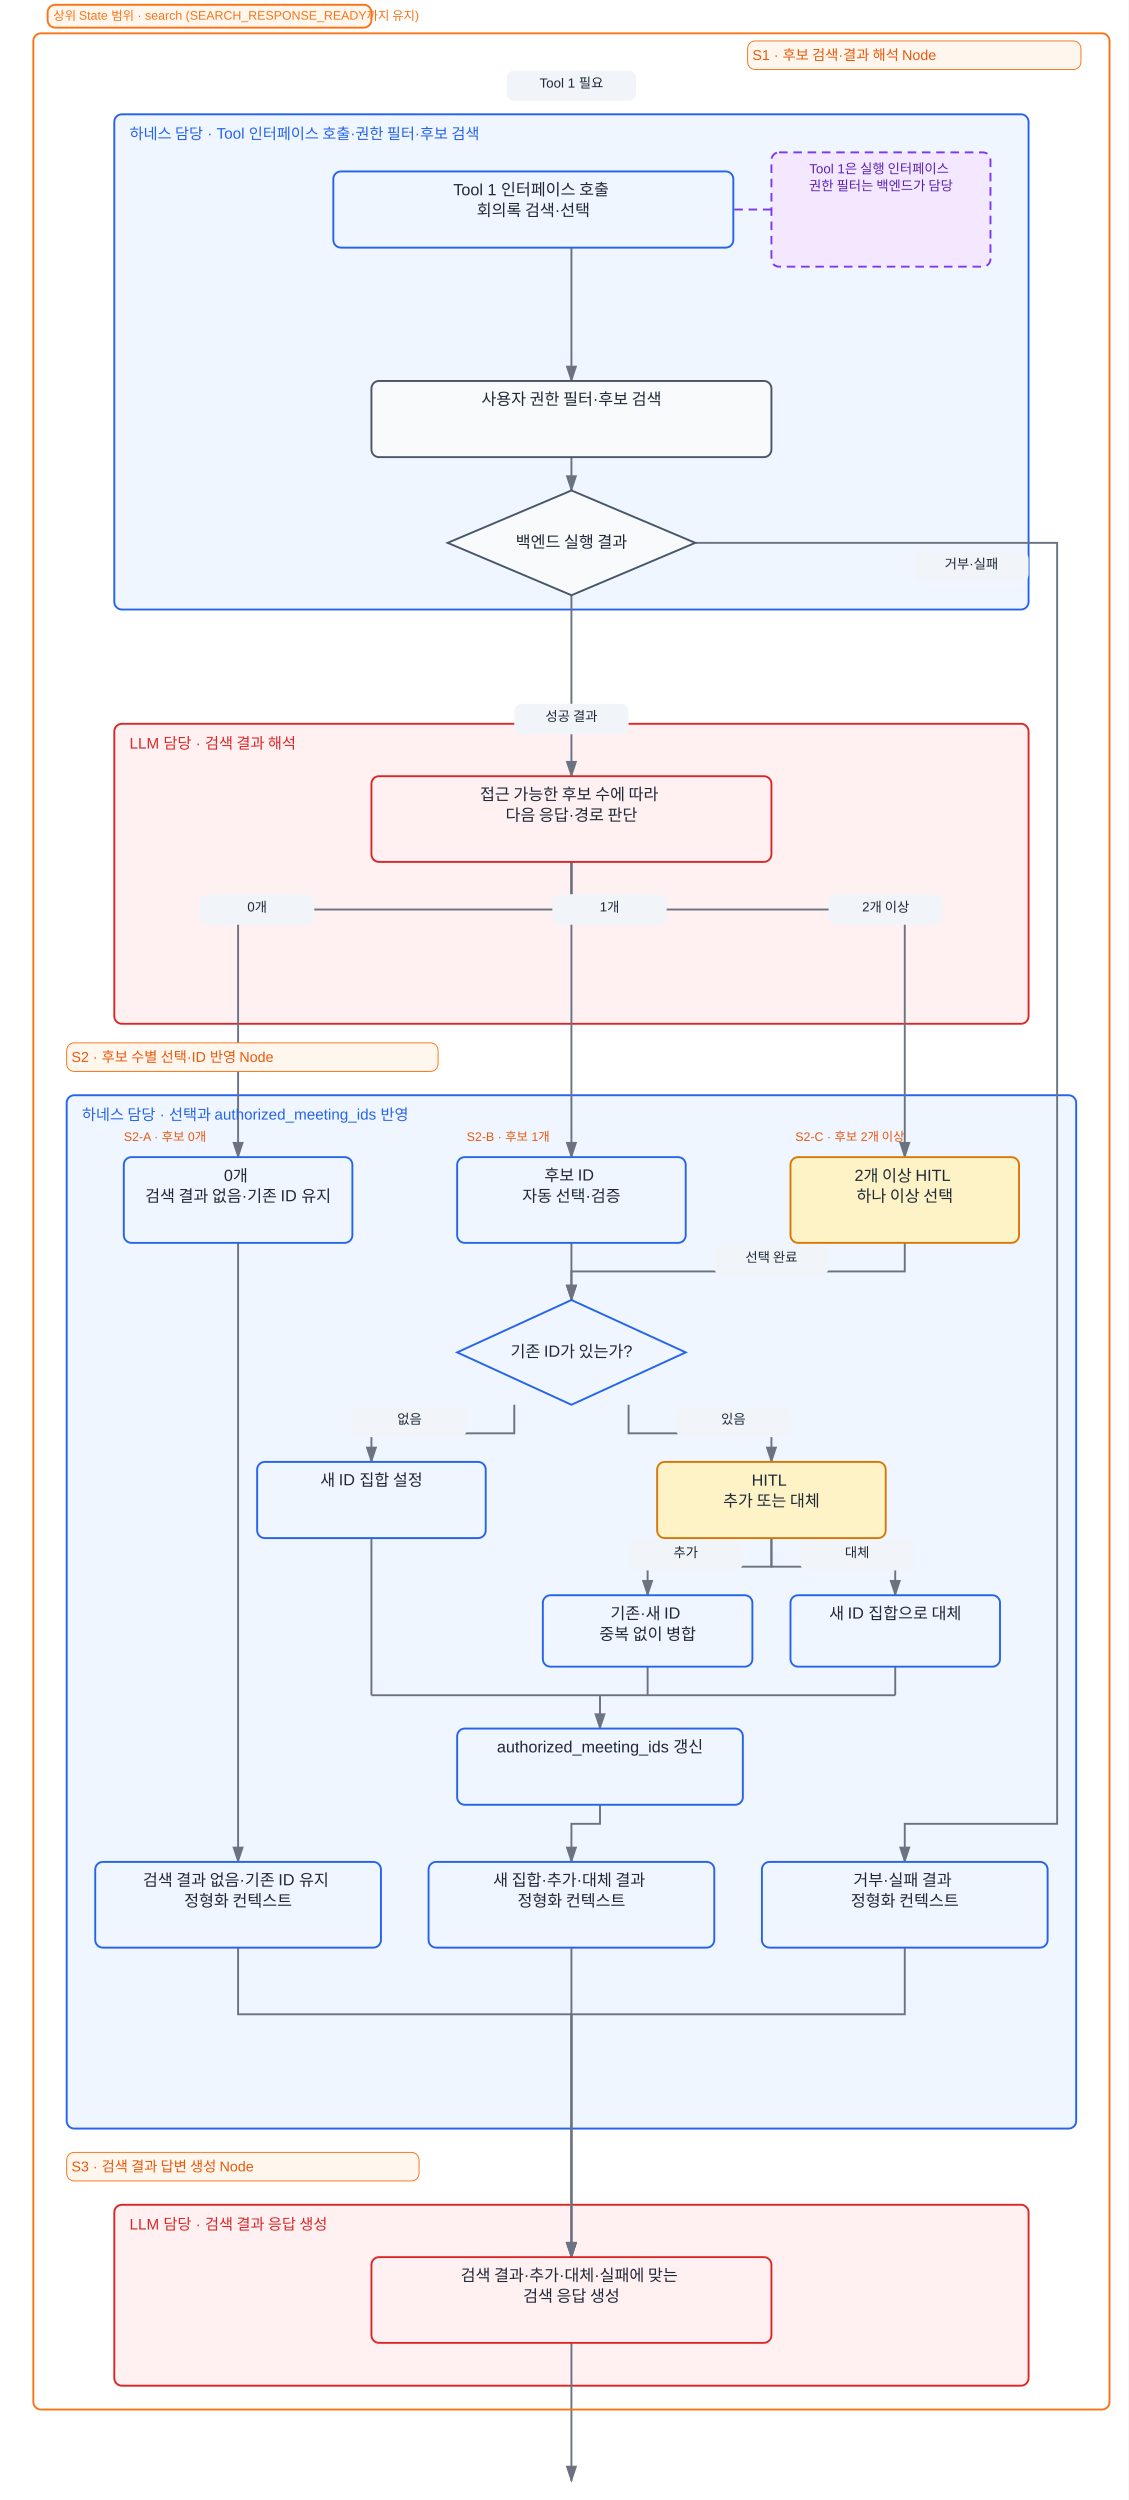
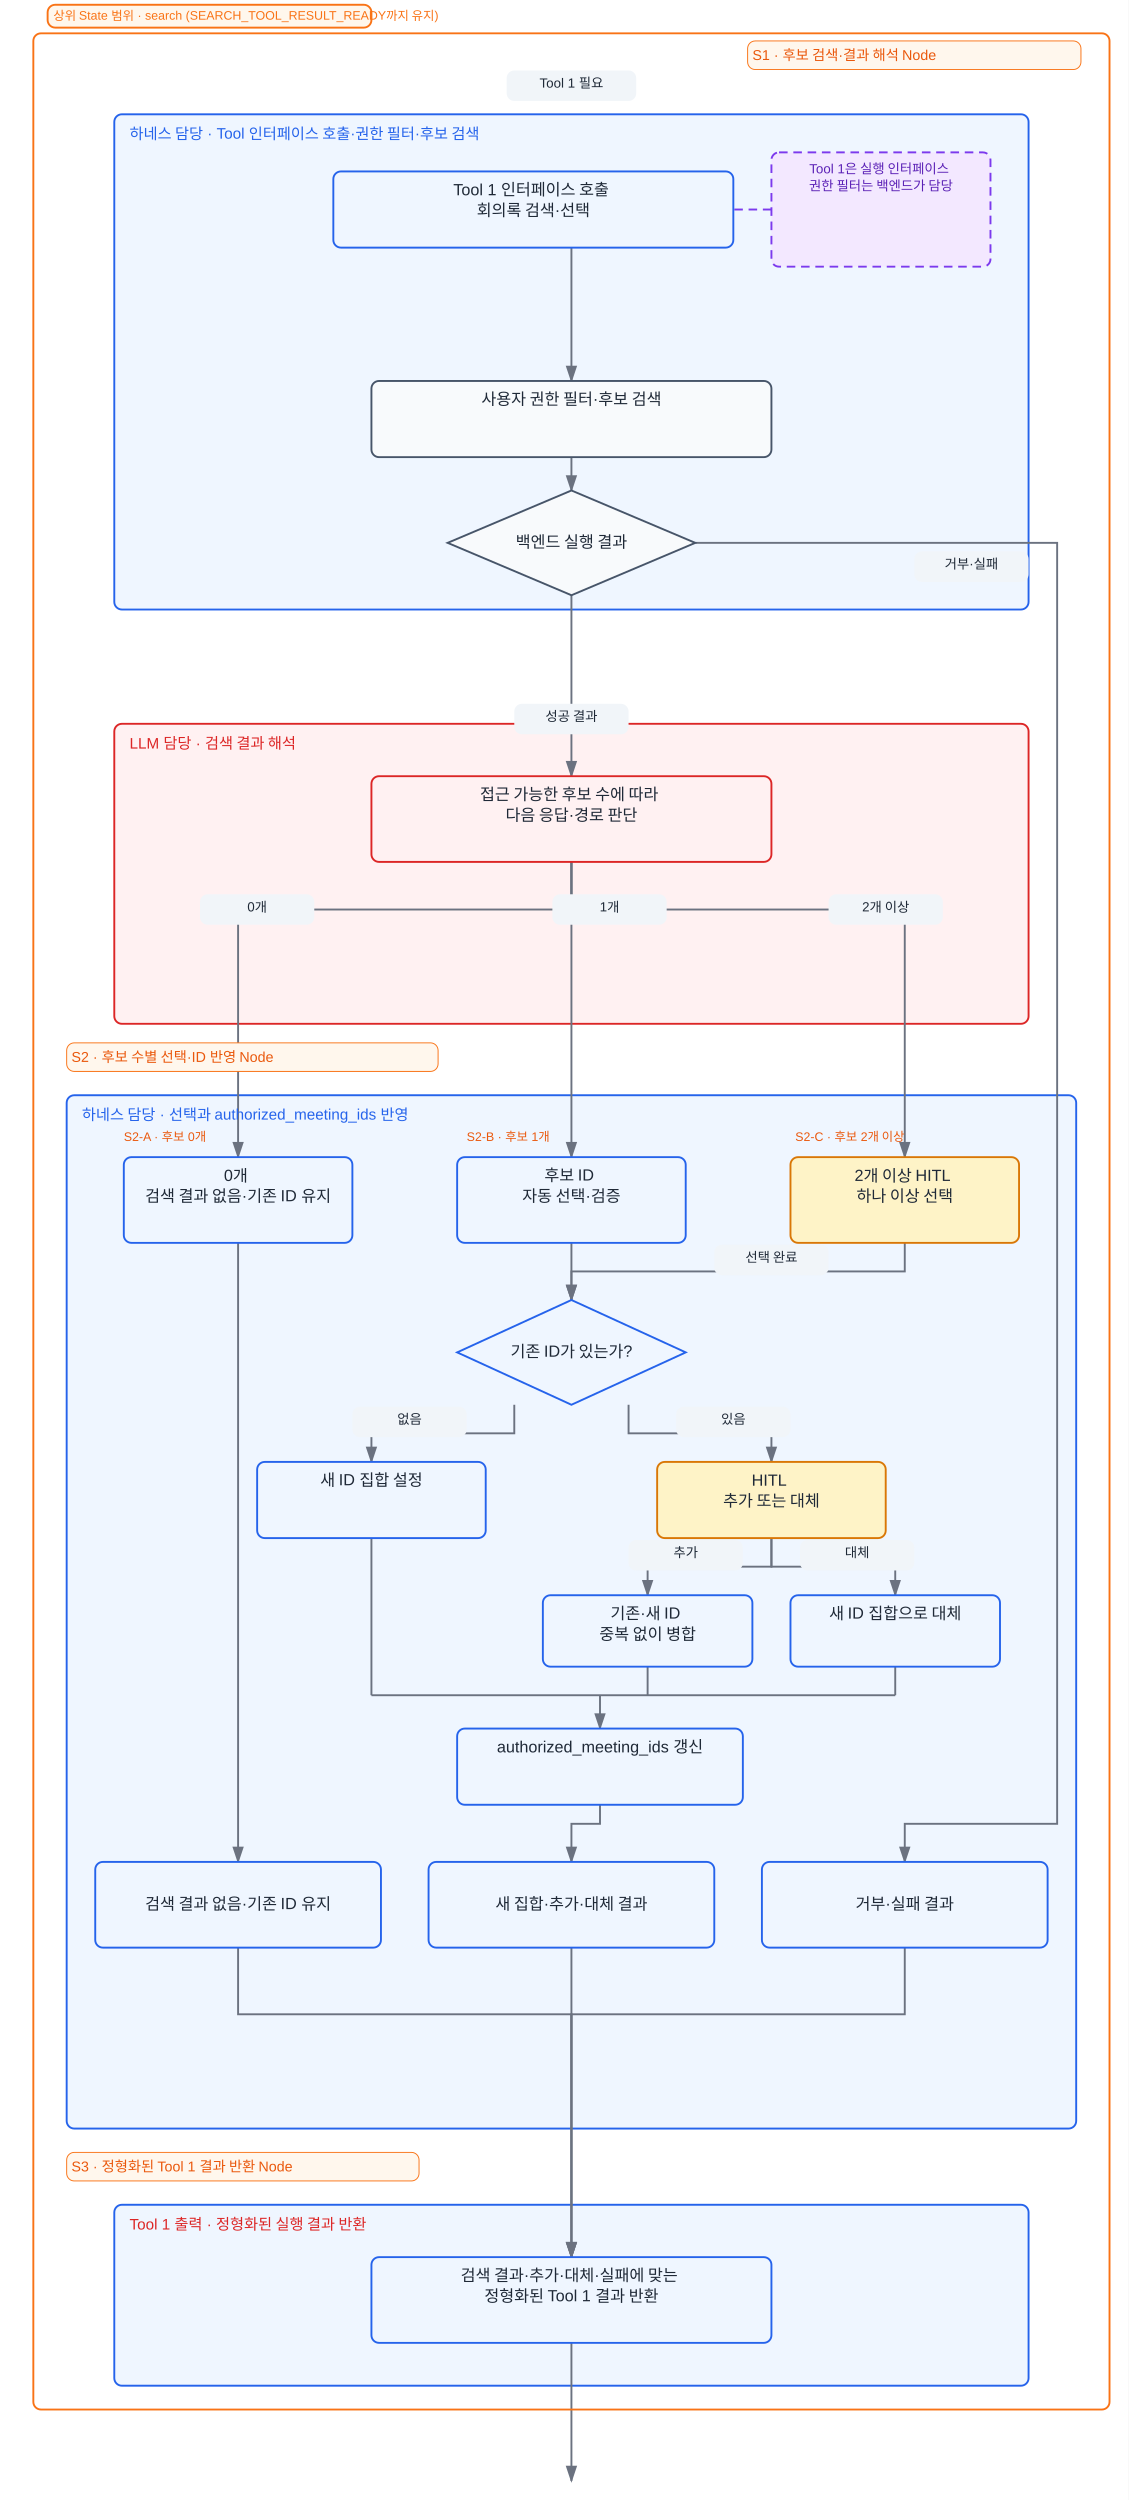
<svg xmlns="http://www.w3.org/2000/svg" width="1185" height="2625" viewBox="0 0 1185 2625">
  <defs>
    <marker id="m0" markerWidth="10" markerHeight="10" refX="8" refY="3" orient="auto">
      <path d="M0 0L0 6L9 3z" fill="#6b7280" />
    </marker>
    <marker id="m1" markerWidth="10" markerHeight="10" refX="8" refY="3" orient="auto">
      <path d="M0 0L0 6L9 3z" fill="#7c3aed" />
    </marker>
    <marker id="m2" markerWidth="10" markerHeight="10" refX="8" refY="3" orient="auto">
      <path d="M0 0L0 6L9 3z" fill="#fb923c" />
    </marker>
  </defs>
  <rect width="100%" height="100%" fill="white" />
  <rect x="120" y="120" width="960" height="520" rx="8" stroke="#2563eb" fill="#eff6ff" stroke-width="2" opacity="1" />
  <rect x="120" y="760" width="960" height="315" rx="8" stroke="#dc2626" fill="#fff1f2" stroke-width="2" opacity="1" />
  <rect x="70" y="1150" width="1060" height="1085" rx="8" stroke="#2563eb" fill="#eff6ff" stroke-width="2" opacity="1" />
-   <rect x="120" y="2315" width="960" height="190" rx="8" stroke="#dc2626" fill="#fff1f2" stroke-width="2" opacity="1" />
+   <rect x="120" y="2315" width="960" height="190" rx="8" stroke="#2563eb" fill="#eff6ff" stroke-width="2" opacity="1" />
  <polyline points="810,220 770,220" fill="none" stroke="#7c3aed" stroke-width="2" opacity="1" stroke-dasharray="9 6" />
  <polyline points="600,260 600,400" fill="none" stroke="#6b7280" stroke-width="2" opacity="1" marker-end="url(#m0)" />
  <polyline points="600,480 600,515" fill="none" stroke="#6b7280" stroke-width="2" opacity="1" marker-end="url(#m0)" />
  <polyline points="600,625 600,815" fill="none" stroke="#6b7280" stroke-width="2" opacity="1" marker-end="url(#m0)" />
  <polyline points="600,905 600,955 250,955 250,1215" fill="none" stroke="#6b7280" stroke-width="2" opacity="1" marker-end="url(#m0)" />
  <polyline points="600,905 600,1215" fill="none" stroke="#6b7280" stroke-width="2" opacity="1" marker-end="url(#m0)" />
  <polyline points="600,905 600,955 950,955 950,1215" fill="none" stroke="#6b7280" stroke-width="2" opacity="1" marker-end="url(#m0)" />
  <polyline points="600,1305 600,1365" fill="none" stroke="#6b7280" stroke-width="2" opacity="1" marker-end="url(#m0)" />
  <polyline points="950,1305 950,1335 600,1335 600,1365" fill="none" stroke="#6b7280" stroke-width="2" opacity="1" marker-end="url(#m0)" />
  <polyline points="540,1475 540,1505 390,1505 390,1535" fill="none" stroke="#6b7280" stroke-width="2" opacity="1" marker-end="url(#m0)" />
  <polyline points="660,1475 660,1505 810,1505 810,1535" fill="none" stroke="#6b7280" stroke-width="2" opacity="1" marker-end="url(#m0)" />
  <polyline points="810,1615 810,1645 680,1645 680,1675" fill="none" stroke="#6b7280" stroke-width="2" opacity="1" marker-end="url(#m0)" />
  <polyline points="810,1615 810,1645 940,1645 940,1675" fill="none" stroke="#6b7280" stroke-width="2" opacity="1" marker-end="url(#m0)" />
  <polyline points="390,1615 390,1780" fill="none" stroke="#6b7280" stroke-width="2" opacity="1" />
  <polyline points="680,1750 680,1780" fill="none" stroke="#6b7280" stroke-width="2" opacity="1" />
  <polyline points="940,1750 940,1780" fill="none" stroke="#6b7280" stroke-width="2" opacity="1" />
  <polyline points="390,1780 940,1780" fill="none" stroke="#6b7280" stroke-width="2" opacity="1" />
  <polyline points="630,1780 630,1815" fill="none" stroke="#6b7280" stroke-width="2" opacity="1" marker-end="url(#m0)" />
  <polyline points="730,570 1110,570 1110,1915 950,1915 950,1955" fill="none" stroke="#6b7280" stroke-width="2" opacity="1" marker-end="url(#m0)" />
  <polyline points="250,1305 250,1955" fill="none" stroke="#6b7280" stroke-width="2" opacity="1" marker-end="url(#m0)" />
  <polyline points="630,1895 630,1915 600,1915 600,1955" fill="none" stroke="#6b7280" stroke-width="2" opacity="1" marker-end="url(#m0)" />
  <polyline points="250,2045 250,2115 600,2115 600,2370" fill="none" stroke="#6b7280" stroke-width="2" opacity="1" marker-end="url(#m0)" />
  <polyline points="600,2045 600,2370" fill="none" stroke="#6b7280" stroke-width="2" opacity="1" marker-end="url(#m0)" />
  <polyline points="950,2045 950,2115 600,2115 600,2370" fill="none" stroke="#6b7280" stroke-width="2" opacity="1" marker-end="url(#m0)" />
  <polyline points="600,2460 600,2605" fill="none" stroke="#6b7280" stroke-width="2" opacity="1" marker-end="url(#m0)" />
  <rect x="350" y="180" width="420" height="80" rx="8" stroke="#2563eb" fill="#eff6ff" stroke-width="2" opacity="1" />
  <rect x="810" y="160" width="230" height="120" rx="8" stroke="#7c3aed" fill="#f3e8ff" stroke-width="2" opacity="1" stroke-dasharray="9 6" />
  <rect x="532" y="74" width="136" height="32" rx="8" stroke="none" fill="#f1f5f9" stroke-width="2" opacity="1" />
  <rect x="390" y="400" width="420" height="80" rx="8" stroke="#475569" fill="#f8fafc" stroke-width="2" opacity="1" />
  <polygon points="600,515 730,570 600,625 470,570" stroke="#475569" fill="#f8fafc" stroke-width="2" opacity="1" />
  <rect x="390" y="815" width="420" height="90" rx="8" stroke="#dc2626" fill="#fff1f2" stroke-width="2" opacity="1" />
  <rect x="540" y="739" width="120" height="32" rx="8" stroke="none" fill="#f1f5f9" stroke-width="2" opacity="1" />
  <rect x="130" y="1215" width="240" height="90" rx="8" stroke="#2563eb" fill="#eff6ff" stroke-width="2" opacity="1" />
  <rect x="480" y="1215" width="240" height="90" rx="8" stroke="#2563eb" fill="#eff6ff" stroke-width="2" opacity="1" />
  <rect x="830" y="1215" width="240" height="90" rx="8" stroke="#d97706" fill="#fef3c7" stroke-width="2" opacity="1" />
  <rect x="210" y="939" width="120" height="32" rx="8" stroke="none" fill="#f1f5f9" stroke-width="2" opacity="1" />
  <rect x="580" y="939" width="120" height="32" rx="8" stroke="none" fill="#f1f5f9" stroke-width="2" opacity="1" />
  <rect x="870" y="939" width="120" height="32" rx="8" stroke="none" fill="#f1f5f9" stroke-width="2" opacity="1" />
  <polygon points="600,1365 720,1420 600,1475 480,1420" stroke="#2563eb" fill="#eff6ff" stroke-width="2" opacity="1" />
  <rect x="750" y="1307" width="120" height="32" rx="8" stroke="none" fill="#f1f5f9" stroke-width="2" opacity="1" />
  <rect x="270" y="1535" width="240" height="80" rx="8" stroke="#2563eb" fill="#eff6ff" stroke-width="2" opacity="1" />
  <rect x="690" y="1535" width="240" height="80" rx="8" stroke="#d97706" fill="#fef3c7" stroke-width="2" opacity="1" />
  <rect x="370" y="1477" width="120" height="32" rx="8" stroke="none" fill="#f1f5f9" stroke-width="2" opacity="1" />
  <rect x="710" y="1477" width="120" height="32" rx="8" stroke="none" fill="#f1f5f9" stroke-width="2" opacity="1" />
  <rect x="570" y="1675" width="220" height="75" rx="8" stroke="#2563eb" fill="#eff6ff" stroke-width="2" opacity="1" />
  <rect x="830" y="1675" width="220" height="75" rx="8" stroke="#2563eb" fill="#eff6ff" stroke-width="2" opacity="1" />
  <rect x="660" y="1617" width="120" height="32" rx="8" stroke="none" fill="#f1f5f9" stroke-width="2" opacity="1" />
  <rect x="840" y="1617" width="120" height="32" rx="8" stroke="none" fill="#f1f5f9" stroke-width="2" opacity="1" />
  <rect x="480" y="1815" width="300" height="80" rx="8" stroke="#2563eb" fill="#eff6ff" stroke-width="2" opacity="1" />
  <rect x="100" y="1955" width="300" height="90" rx="8" stroke="#2563eb" fill="#eff6ff" stroke-width="2" opacity="1" />
  <rect x="450" y="1955" width="300" height="90" rx="8" stroke="#2563eb" fill="#eff6ff" stroke-width="2" opacity="1" />
  <rect x="800" y="1955" width="300" height="90" rx="8" stroke="#2563eb" fill="#eff6ff" stroke-width="2" opacity="1" />
  <rect x="960" y="579" width="120" height="32" rx="8" stroke="none" fill="#f1f5f9" stroke-width="2" opacity="1" />
-   <rect x="390" y="2370" width="420" height="90" rx="8" stroke="#dc2626" fill="#fff1f2" stroke-width="2" opacity="1" />
+   <rect x="390" y="2370" width="420" height="90" rx="8" stroke="#2563eb" fill="#eff6ff" stroke-width="2" opacity="1" />
  <text x="136" y="146" text-anchor="start" font-family="Arial,'Noto Sans KR',sans-serif" font-size="16" fill="#2563eb" opacity="1">
    <tspan x="136" dy="0">하네스 담당 · Tool 인터페이스 호출·권한 필터·후보 검색</tspan>
  </text>
  <text x="560" y="205" text-anchor="middle" font-family="Arial,'Noto Sans KR',sans-serif" font-size="17" fill="#1f2937" opacity="1">
    <tspan x="560" dy="0">Tool 1 인터페이스 호출</tspan>
    <tspan x="560" dy="21.76">회의록 검색·선택</tspan>
  </text>
  <text x="925" y="182" text-anchor="middle" font-family="Arial,'Noto Sans KR',sans-serif" font-size="14" fill="#5b21b6" opacity="1">
    <tspan x="925" dy="0">Tool 1은 실행 인터페이스</tspan>
    <tspan x="925" dy="17.92">권한 필터는 백엔드가 담당</tspan>
  </text>
  <text x="600" y="92" text-anchor="middle" font-family="Arial,'Noto Sans KR',sans-serif" font-size="14" fill="#1f2937" opacity="1">
    <tspan x="600" dy="0">Tool 1 필요</tspan>
  </text>
  <text x="600" y="425" text-anchor="middle" font-family="Arial,'Noto Sans KR',sans-serif" font-size="17" fill="#1f2937" opacity="1">
    <tspan x="600" dy="0">사용자 권한 필터·후보 검색</tspan>
  </text>
  <text x="600" y="575" text-anchor="middle" font-family="Arial,'Noto Sans KR',sans-serif" font-size="17" fill="#1f2937" opacity="1">
    <tspan x="600" dy="0">백엔드 실행 결과</tspan>
  </text>
  <text x="136" y="786" text-anchor="start" font-family="Arial,'Noto Sans KR',sans-serif" font-size="16" fill="#dc2626" opacity="1">
    <tspan x="136" dy="0">LLM 담당 · 검색 결과 해석</tspan>
  </text>
  <text x="600" y="840" text-anchor="middle" font-family="Arial,'Noto Sans KR',sans-serif" font-size="17" fill="#1f2937" opacity="1">
    <tspan x="600" dy="0">접근 가능한 후보 수에 따라</tspan>
    <tspan x="600" dy="21.76">다음 응답·경로 판단</tspan>
  </text>
  <text x="600" y="757" text-anchor="middle" font-family="Arial,'Noto Sans KR',sans-serif" font-size="14" fill="#1f2937" opacity="1">
    <tspan x="600" dy="0">성공 결과</tspan>
  </text>
  <text x="86" y="1176" text-anchor="start" font-family="Arial,'Noto Sans KR',sans-serif" font-size="16" fill="#2563eb" opacity="1">
    <tspan x="86" dy="0">하네스 담당 · 선택과 authorized_meeting_ids 반영</tspan>
  </text>
  <text x="250" y="1240" text-anchor="middle" font-family="Arial,'Noto Sans KR',sans-serif" font-size="17" fill="#1f2937" opacity="1">
    <tspan x="250" dy="0">0개</tspan>
    <tspan x="250" dy="21.76">검색 결과 없음·기존 ID 유지</tspan>
  </text>
  <text x="600" y="1240" text-anchor="middle" font-family="Arial,'Noto Sans KR',sans-serif" font-size="17" fill="#1f2937" opacity="1">
    <tspan x="600" dy="0">후보 ID</tspan>
    <tspan x="600" dy="21.76">자동 선택·검증</tspan>
  </text>
  <text x="950" y="1240" text-anchor="middle" font-family="Arial,'Noto Sans KR',sans-serif" font-size="17" fill="#1f2937" opacity="1">
    <tspan x="950" dy="0">2개 이상 HITL</tspan>
    <tspan x="950" dy="21.76">하나 이상 선택</tspan>
  </text>
  <text x="270" y="957" text-anchor="middle" font-family="Arial,'Noto Sans KR',sans-serif" font-size="14" fill="#1f2937" opacity="1">
    <tspan x="270" dy="0">0개</tspan>
  </text>
  <text x="640" y="957" text-anchor="middle" font-family="Arial,'Noto Sans KR',sans-serif" font-size="14" fill="#1f2937" opacity="1">
    <tspan x="640" dy="0">1개</tspan>
  </text>
  <text x="930" y="957" text-anchor="middle" font-family="Arial,'Noto Sans KR',sans-serif" font-size="14" fill="#1f2937" opacity="1">
    <tspan x="930" dy="0">2개 이상</tspan>
  </text>
  <text x="600" y="1425" text-anchor="middle" font-family="Arial,'Noto Sans KR',sans-serif" font-size="17" fill="#1f2937" opacity="1">
    <tspan x="600" dy="0">기존 ID가 있는가?</tspan>
  </text>
  <text x="810" y="1325" text-anchor="middle" font-family="Arial,'Noto Sans KR',sans-serif" font-size="14" fill="#1f2937" opacity="1">
    <tspan x="810" dy="0">선택 완료</tspan>
  </text>
  <text x="390" y="1560" text-anchor="middle" font-family="Arial,'Noto Sans KR',sans-serif" font-size="17" fill="#1f2937" opacity="1">
    <tspan x="390" dy="0">새 ID 집합 설정</tspan>
  </text>
  <text x="810" y="1560" text-anchor="middle" font-family="Arial,'Noto Sans KR',sans-serif" font-size="17" fill="#1f2937" opacity="1">
    <tspan x="810" dy="0">HITL</tspan>
    <tspan x="810" dy="21.76">추가 또는 대체</tspan>
  </text>
  <text x="430" y="1495" text-anchor="middle" font-family="Arial,'Noto Sans KR',sans-serif" font-size="14" fill="#1f2937" opacity="1">
    <tspan x="430" dy="0">없음</tspan>
  </text>
  <text x="770" y="1495" text-anchor="middle" font-family="Arial,'Noto Sans KR',sans-serif" font-size="14" fill="#1f2937" opacity="1">
    <tspan x="770" dy="0">있음</tspan>
  </text>
  <text x="680" y="1700" text-anchor="middle" font-family="Arial,'Noto Sans KR',sans-serif" font-size="17" fill="#1f2937" opacity="1">
    <tspan x="680" dy="0">기존·새 ID</tspan>
    <tspan x="680" dy="21.76">중복 없이 병합</tspan>
  </text>
  <text x="940" y="1700" text-anchor="middle" font-family="Arial,'Noto Sans KR',sans-serif" font-size="17" fill="#1f2937" opacity="1">
    <tspan x="940" dy="0">새 ID 집합으로 대체</tspan>
  </text>
  <text x="720" y="1635" text-anchor="middle" font-family="Arial,'Noto Sans KR',sans-serif" font-size="14" fill="#1f2937" opacity="1">
    <tspan x="720" dy="0">추가</tspan>
  </text>
  <text x="900" y="1635" text-anchor="middle" font-family="Arial,'Noto Sans KR',sans-serif" font-size="14" fill="#1f2937" opacity="1">
    <tspan x="900" dy="0">대체</tspan>
  </text>
  <text x="630" y="1840" text-anchor="middle" font-family="Arial,'Noto Sans KR',sans-serif" font-size="17" fill="#1f2937" opacity="1">
    <tspan x="630" dy="0">authorized_meeting_ids 갱신</tspan>
  </text>
-   <text x="250" y="1980" text-anchor="middle" font-family="Arial,'Noto Sans KR',sans-serif" font-size="17" fill="#1f2937" opacity="1">
+   <text x="250" y="2005" text-anchor="middle" font-family="Arial,'Noto Sans KR',sans-serif" font-size="17" fill="#1f2937" opacity="1">
    <tspan x="250" dy="0">검색 결과 없음·기존 ID 유지</tspan>
-     <tspan x="250" dy="21.76">정형화 컨텍스트</tspan>
-   </text>
-   <text x="600" y="1980" text-anchor="middle" font-family="Arial,'Noto Sans KR',sans-serif" font-size="17" fill="#1f2937" opacity="1">
+   </text>
+   <text x="600" y="2005" text-anchor="middle" font-family="Arial,'Noto Sans KR',sans-serif" font-size="17" fill="#1f2937" opacity="1">
    <tspan x="600" dy="0">새 집합·추가·대체 결과</tspan>
-     <tspan x="600" dy="21.76">정형화 컨텍스트</tspan>
-   </text>
-   <text x="950" y="1980" text-anchor="middle" font-family="Arial,'Noto Sans KR',sans-serif" font-size="17" fill="#1f2937" opacity="1">
+   </text>
+   <text x="950" y="2005" text-anchor="middle" font-family="Arial,'Noto Sans KR',sans-serif" font-size="17" fill="#1f2937" opacity="1">
    <tspan x="950" dy="0">거부·실패 결과</tspan>
-     <tspan x="950" dy="21.76">정형화 컨텍스트</tspan>
  </text>
  <text x="1020" y="597" text-anchor="middle" font-family="Arial,'Noto Sans KR',sans-serif" font-size="14" fill="#1f2937" opacity="1">
    <tspan x="1020" dy="0">거부·실패</tspan>
  </text>
  <text x="136" y="2341" text-anchor="start" font-family="Arial,'Noto Sans KR',sans-serif" font-size="16" fill="#dc2626" opacity="1">
-     <tspan x="136" dy="0">LLM 담당 · 검색 결과 응답 생성</tspan>
+     <tspan x="136" dy="0">Tool 1 출력 · 정형화된 실행 결과 반환</tspan>
  </text>
  <text x="600" y="2395" text-anchor="middle" font-family="Arial,'Noto Sans KR',sans-serif" font-size="17" fill="#1f2937" opacity="1">
    <tspan x="600" dy="0">검색 결과·추가·대체·실패에 맞는</tspan>
-     <tspan x="600" dy="21.76">검색 응답 생성</tspan>
+     <tspan x="600" dy="21.76">정형화된 Tool 1 결과 반환</tspan>
  </text>
  <rect x="35" y="35" width="1130" height="2495" rx="8" stroke="#f97316" fill="none" stroke-width="2" opacity="1" />
  <rect x="50" y="5" width="340" height="24" rx="8" stroke="#f97316" fill="#fff7ed" stroke-width="2" opacity="1" />
  <rect x="785" y="43" width="350" height="30" rx="8" stroke="#f97316" fill="#fff7ed" stroke-width="1" opacity="1" />
  <rect x="70" y="1095" width="390" height="30" rx="8" stroke="#f97316" fill="#fff7ed" stroke-width="1" opacity="1" />
  <rect x="70" y="2260" width="370" height="30" rx="8" stroke="#f97316" fill="#fff7ed" stroke-width="1" opacity="1" />
  <text x="790" y="63" text-anchor="start" font-family="Arial,'Noto Sans KR',sans-serif" font-size="15" fill="#ea580c" opacity="1">
    <tspan x="790" dy="0">S1 · 후보 검색·결과 해석 Node</tspan>
  </text>
  <text x="75" y="1115" text-anchor="start" font-family="Arial,'Noto Sans KR',sans-serif" font-size="15" fill="#ea580c" opacity="1">
    <tspan x="75" dy="0">S2 · 후보 수별 선택·ID 반영 Node</tspan>
  </text>
  <text x="75" y="2280" text-anchor="start" font-family="Arial,'Noto Sans KR',sans-serif" font-size="15" fill="#ea580c" opacity="1">
-     <tspan x="75" dy="0">S3 · 검색 결과 답변 생성 Node</tspan>
+     <tspan x="75" dy="0">S3 · 정형화된 Tool 1 결과 반환 Node</tspan>
  </text>
  <text x="130" y="1198" text-anchor="start" font-family="Arial,'Noto Sans KR',sans-serif" font-size="13" fill="#ea580c" opacity="1">
    <tspan x="130" dy="0">S2-A · 후보 0개</tspan>
  </text>
  <text x="490" y="1198" text-anchor="start" font-family="Arial,'Noto Sans KR',sans-serif" font-size="13" fill="#ea580c" opacity="1">
    <tspan x="490" dy="0">S2-B · 후보 1개</tspan>
  </text>
  <text x="835" y="1198" text-anchor="start" font-family="Arial,'Noto Sans KR',sans-serif" font-size="13" fill="#ea580c" opacity="1">
    <tspan x="835" dy="0">S2-C · 후보 2개 이상</tspan>
  </text>
  <text x="56" y="21" text-anchor="start" font-family="Arial,'Noto Sans KR',sans-serif" font-size="13" fill="#f97316" opacity="1">
-     <tspan x="56" dy="0">상위 State 범위 · search (SEARCH_RESPONSE_READY까지 유지)</tspan>
+     <tspan x="56" dy="0">상위 State 범위 · search (SEARCH_TOOL_RESULT_READY까지 유지)</tspan>
  </text>
</svg>
